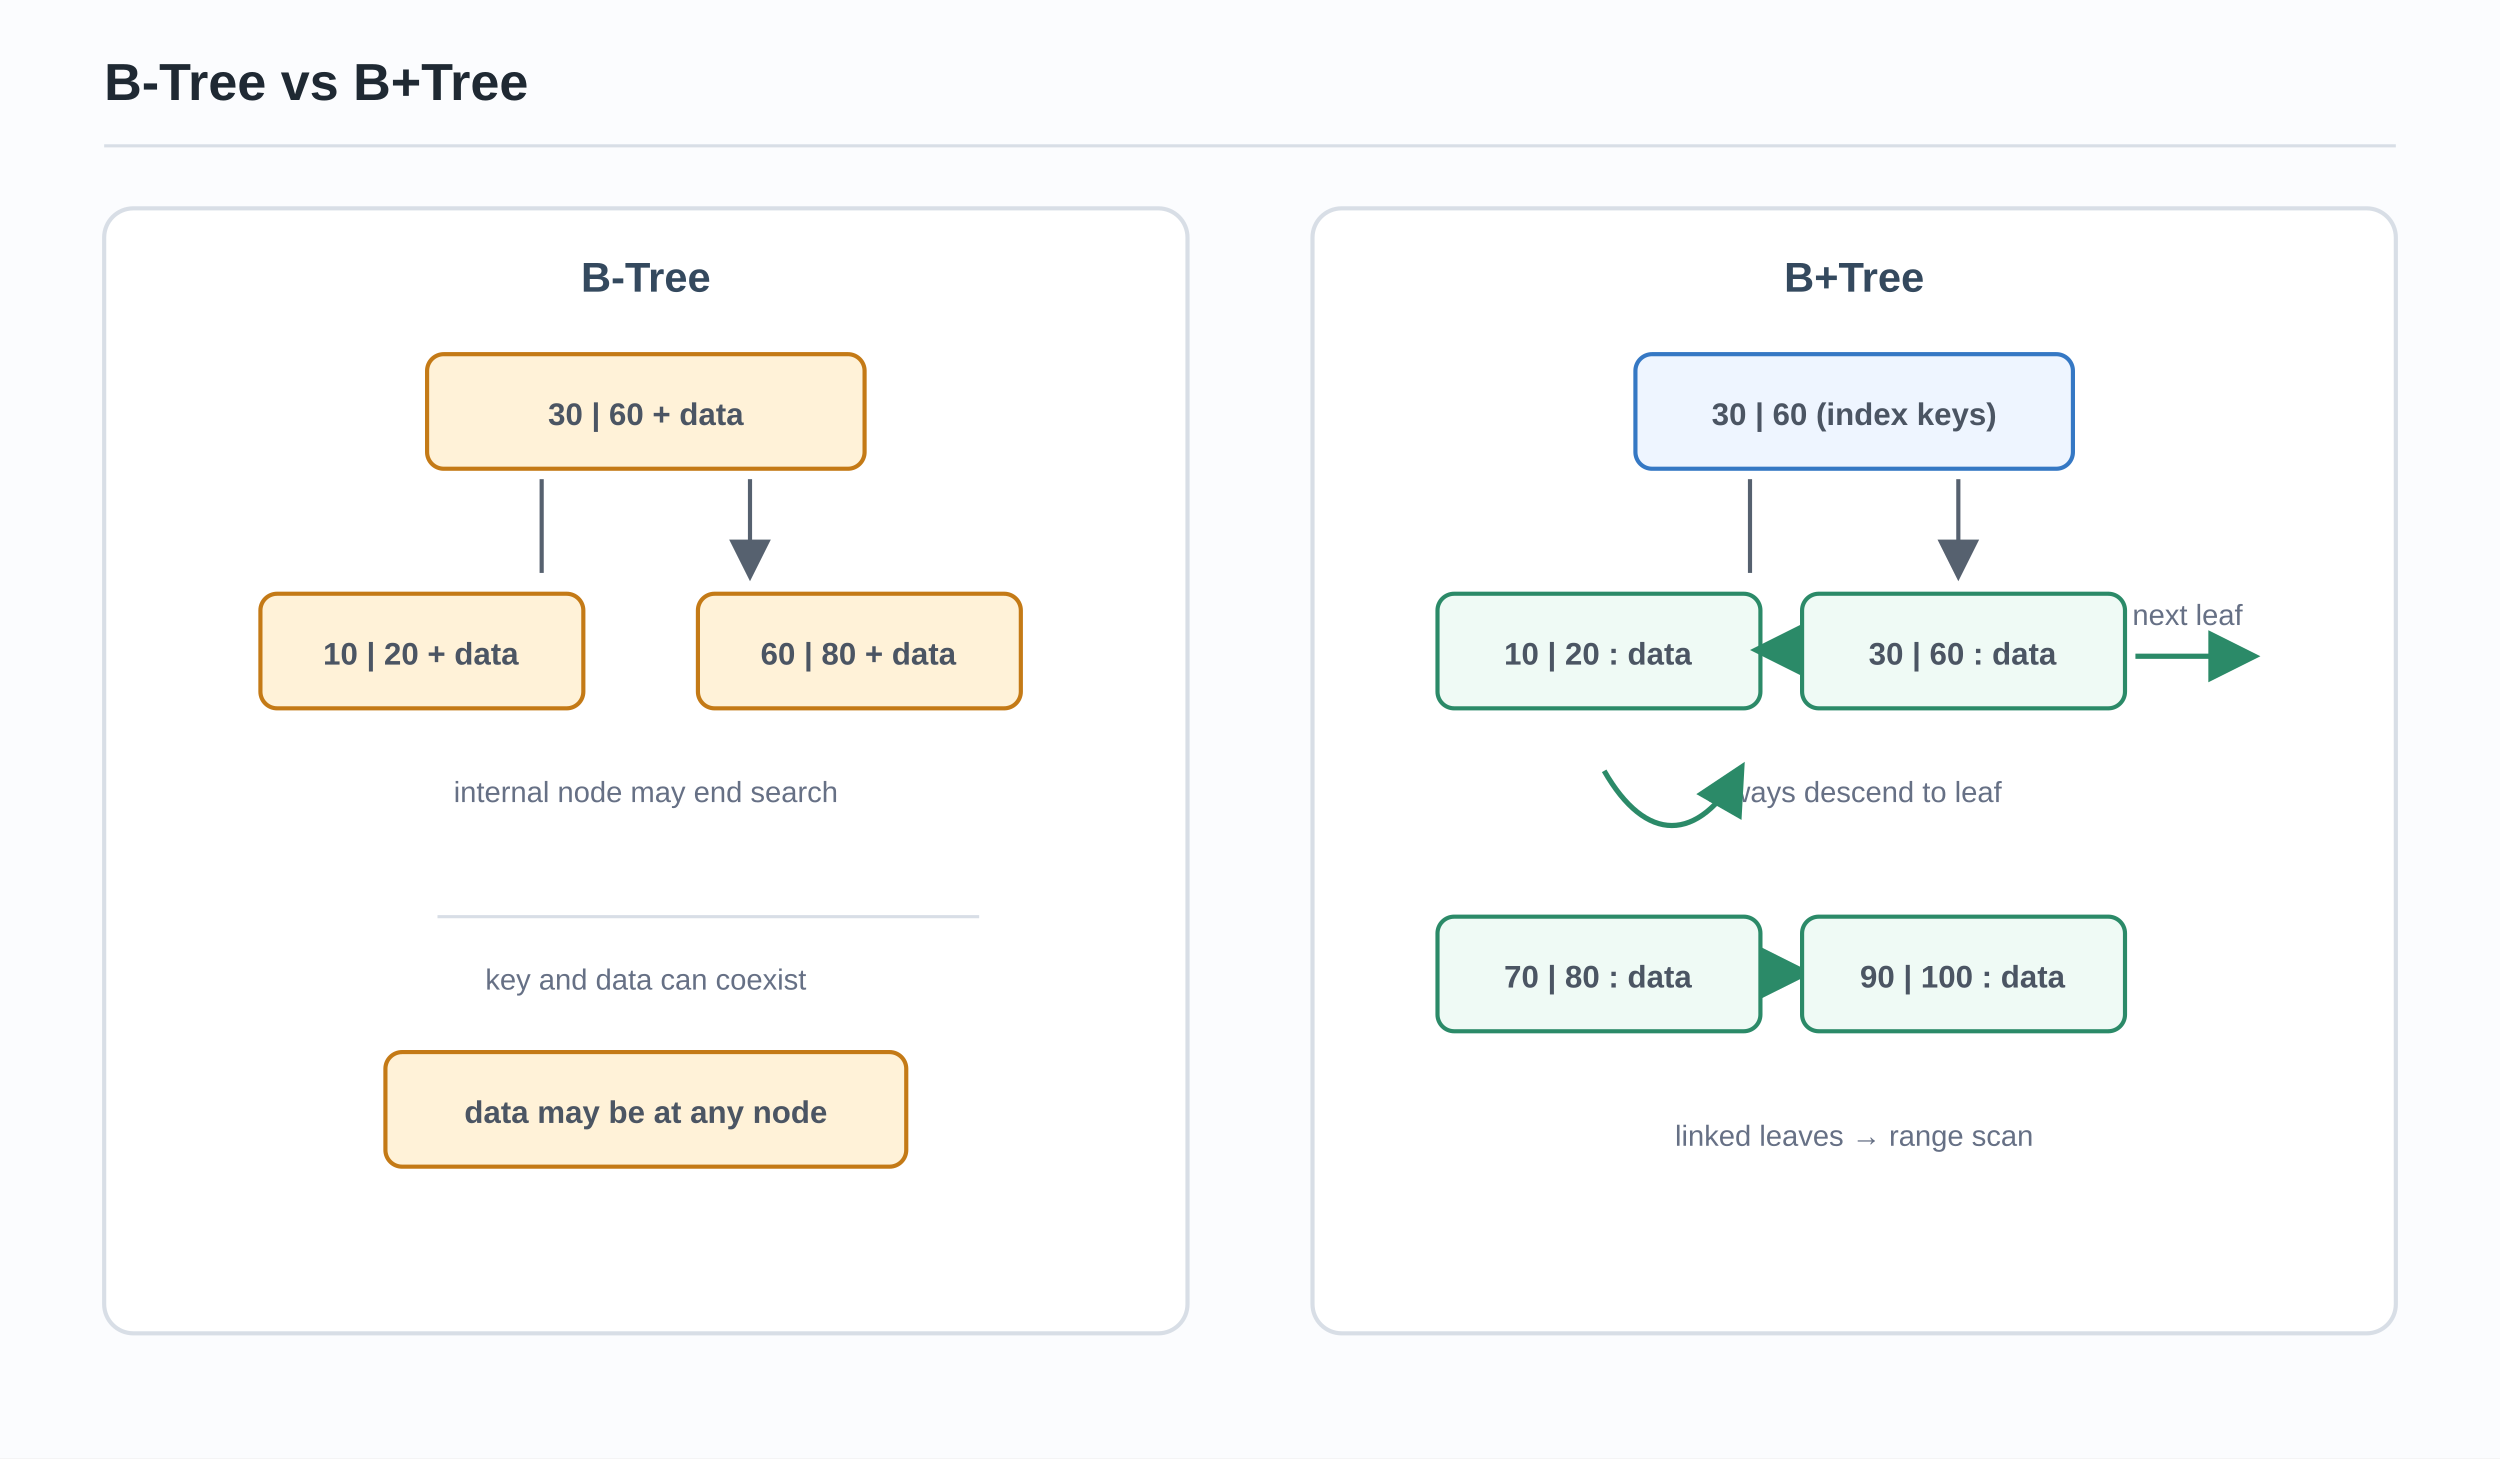
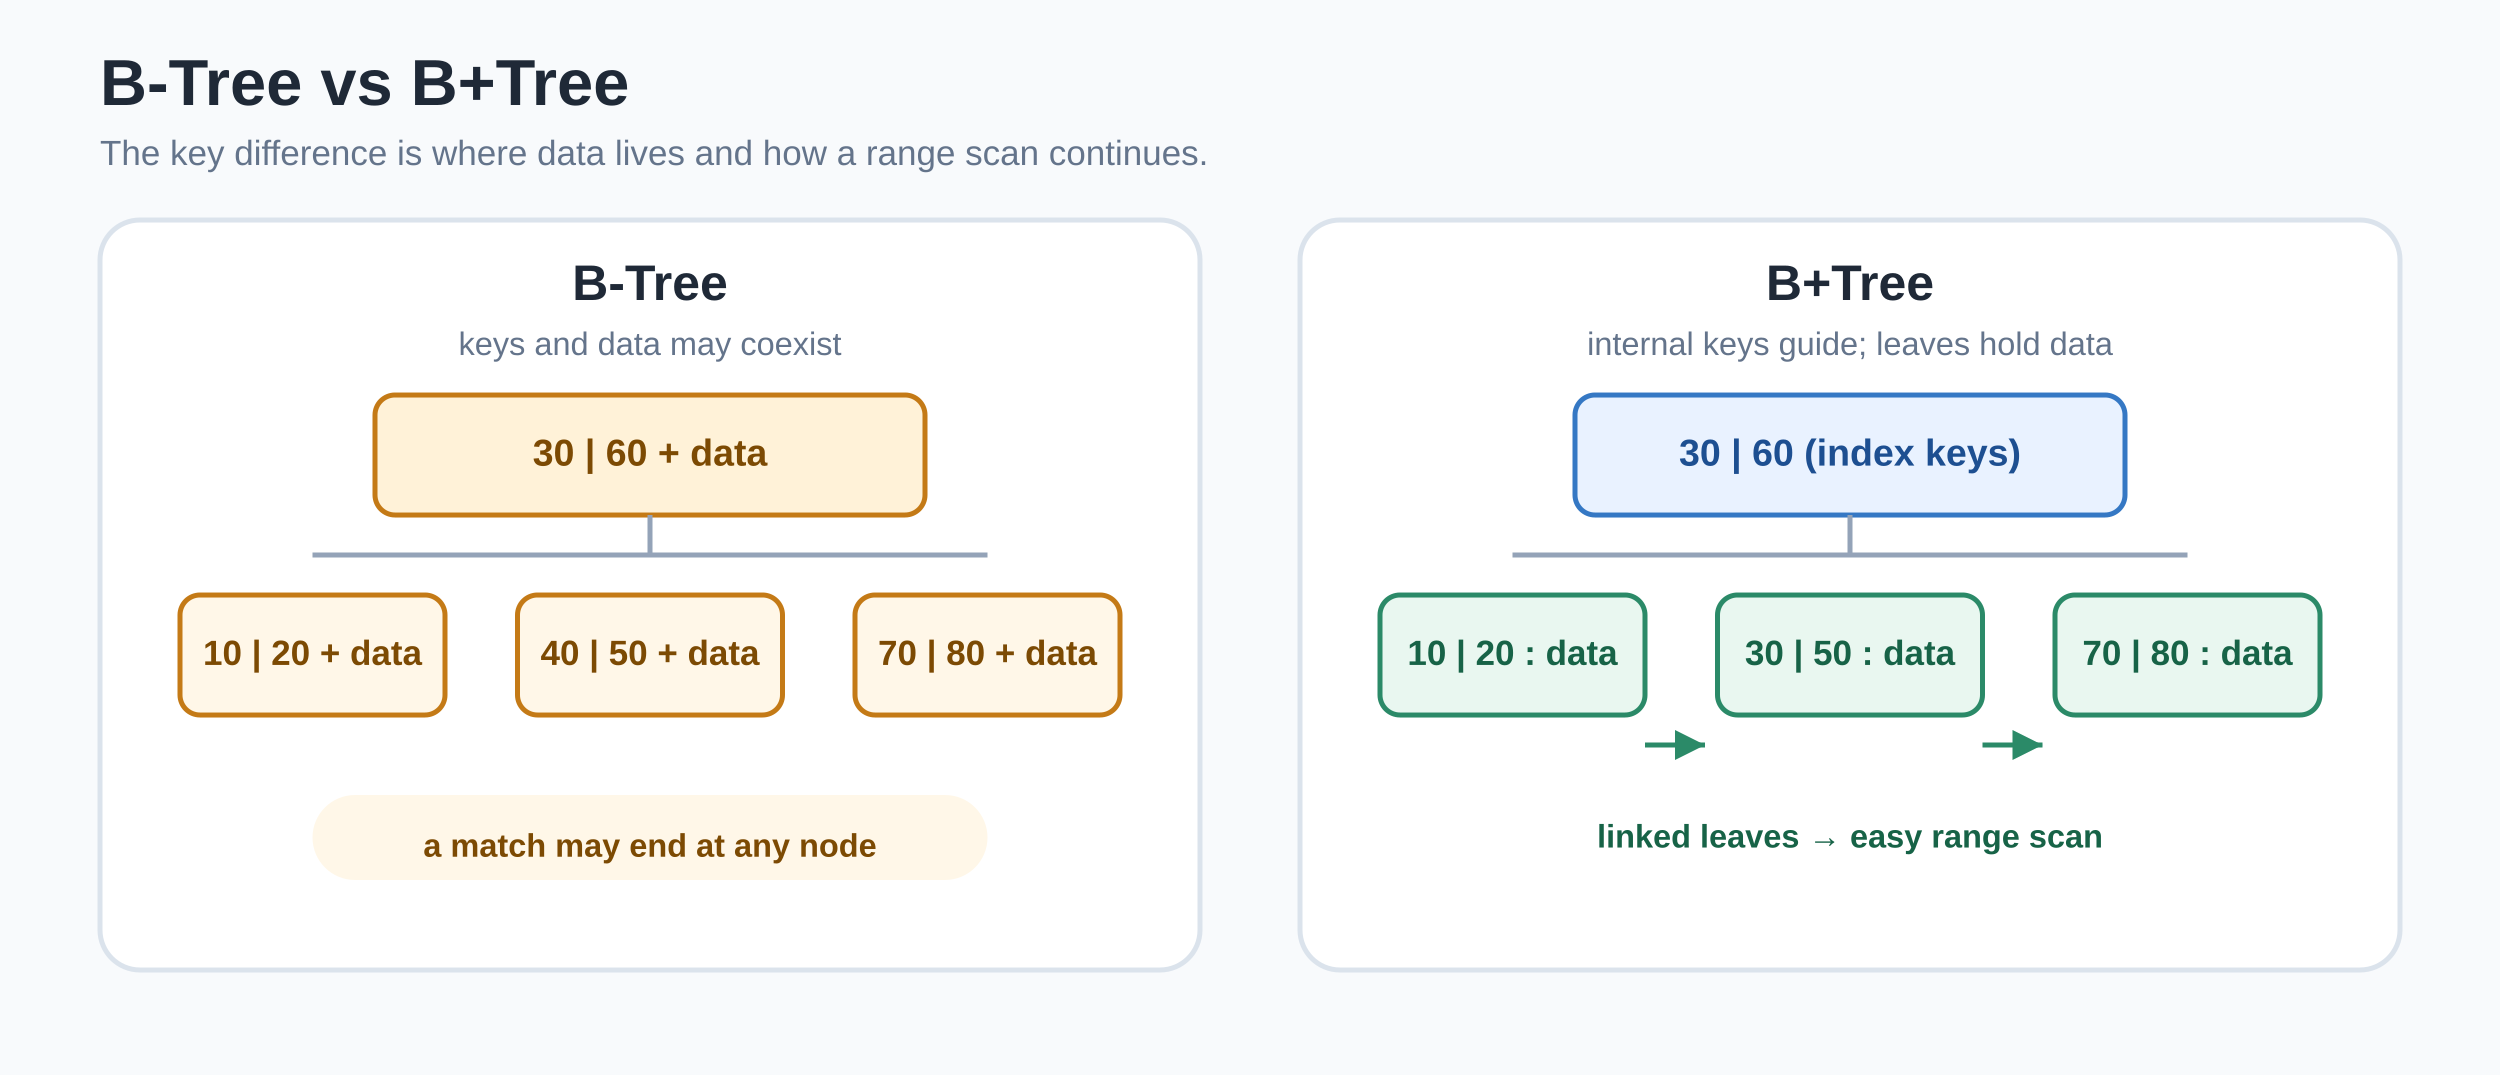
- <svg xmlns="http://www.w3.org/2000/svg" width="1200" height="700" viewBox="0 0 1200 700" role="img" aria-labelledby="title desc">
-   <defs>
-     <marker id="arrow" markerWidth="10" markerHeight="10" refX="8" refY="5" orient="auto" markerUnits="strokeWidth">
-       <path d="M0,0 L10,5 L0,10 Z" fill="#56616f" />
-     </marker>
-     <marker id="range-arrow" markerWidth="10" markerHeight="10" refX="8" refY="5" orient="auto" markerUnits="strokeWidth">
-       <path d="M0,0 L10,5 L0,10 Z" fill="#2b8a68" />
-     </marker>
-     <style>
-       .title { font: 700 25px Arial, sans-serif; fill: #1f2933; }
-       .head { font: 700 20px Arial, sans-serif; fill: #34495e; }
-       .label { font: 600 15px Arial, sans-serif; fill: #4b5563; }
-       .small { font: 500 14px Arial, sans-serif; fill: #667085; }
-       .panel { fill: #ffffff; stroke: #d8dee6; stroke-width: 2; rx: 14; }
-       .node { fill: #eef5ff; stroke: #3578c4; stroke-width: 2; rx: 8; }
-       .data { fill: #fff2d8; stroke: #c47a16; stroke-width: 2; rx: 8; }
-       .leaf { fill: #effaf5; stroke: #2b8a68; stroke-width: 2; rx: 8; }
-       .line { stroke: #56616f; stroke-width: 2; fill: none; marker-end: url(#arrow); }
-       .range { stroke: #2b8a68; stroke-width: 2.5; fill: none; marker-end: url(#range-arrow); }
-       .divider { stroke: #d8dee6; stroke-width: 1.5; }
-     </style>
-   </defs>
-   <rect width="1200" height="700" fill="#fbfcfe" />
-   <text x="50" y="48" class="title">B-Tree vs B+Tree</text>
-   <line x1="50" y1="70" x2="1150" y2="70" class="divider" />
-   <rect x="50" y="100" width="520" height="540" class="panel" />
-   <rect x="630" y="100" width="520" height="540" class="panel" />
-   <text x="310" y="140" text-anchor="middle" class="head">B-Tree</text>
-   <text x="890" y="140" text-anchor="middle" class="head">B+Tree</text>
-   <rect x="205" y="170" width="210" height="55" class="data" />
-   <text x="310" y="204" text-anchor="middle" class="label">30 | 60 + data</text>
-   <path d="M260 230 V275 M360 230 V275" class="line" />
-   <rect x="125" y="285" width="155" height="55" class="data" />
-   <text x="202" y="319" text-anchor="middle" class="label">10 | 20 + data</text>
-   <rect x="335" y="285" width="155" height="55" class="data" />
-   <text x="412" y="319" text-anchor="middle" class="label">60 | 80 + data</text>
-   <text x="310" y="385" text-anchor="middle" class="small">internal node may end search</text>
-   <path d="M210 440 H470" class="divider" />
-   <text x="310" y="475" text-anchor="middle" class="small">key and data can coexist</text>
-   <rect x="185" y="505" width="250" height="55" class="data" />
-   <text x="310" y="539" text-anchor="middle" class="label">data may be at any node</text>
-   <rect x="785" y="170" width="210" height="55" class="node" />
-   <text x="890" y="204" text-anchor="middle" class="label">30 | 60 (index keys)</text>
-   <path d="M840 230 V275 M940 230 V275" class="line" />
-   <rect x="690" y="285" width="155" height="55" class="leaf" />
-   <text x="767" y="319" text-anchor="middle" class="label">10 | 20 : data</text>
-   <rect x="865" y="285" width="155" height="55" class="leaf" />
-   <text x="942" y="319" text-anchor="middle" class="label">30 | 60 : data</text>
-   <text x="890" y="385" text-anchor="middle" class="small">always descend to leaf</text>
-   <path d="M770 370 C790 405 815 405 835 370" class="range" />
-   <path d="M1025 315 H1080" class="range" />
-   <text x="1050" y="300" text-anchor="middle" class="small">next leaf</text>
-   <rect x="690" y="440" width="155" height="55" class="leaf" />
-   <text x="767" y="474" text-anchor="middle" class="label">70 | 80 : data</text>
-   <path d="M865 312 H845" class="range" />
-   <path d="M845 467 H865" class="range" />
-   <rect x="865" y="440" width="155" height="55" class="leaf" />
-   <text x="942" y="474" text-anchor="middle" class="label">90 | 100 : data</text>
-   <text x="890" y="550" text-anchor="middle" class="small">linked leaves → range scan</text>
+ <svg xmlns="http://www.w3.org/2000/svg" width="1000" height="430" viewBox="0 0 1000 430" role="img" aria-labelledby="title desc">
+   <rect width="1000" height="430" fill="#f8fafc" />
+   <text x="40" y="42" fill="#1f2937" font-family="Arial, sans-serif" font-size="26" font-weight="700">B-Tree vs B+Tree</text>
+   <text x="40" y="66" fill="#64748b" font-family="Arial, sans-serif" font-size="14">The key difference is where data lives and how a range scan continues.</text>
+   <rect x="40" y="88" width="440" height="300" rx="16" fill="#ffffff" stroke="#dbe3ec" stroke-width="2" />
+   <text x="260" y="120" text-anchor="middle" fill="#1f2937" font-family="Arial, sans-serif" font-size="20" font-weight="700">B-Tree</text>
+   <text x="260" y="142" text-anchor="middle" fill="#64748b" font-family="Arial, sans-serif" font-size="13">keys and data may coexist</text>
+   <rect x="150" y="158" width="220" height="48" rx="8" fill="#fff2d8" stroke="#c47a16" stroke-width="2" />
+   <text x="260" y="182" text-anchor="middle" dominant-baseline="middle" fill="#7c4a03" font-family="Arial, sans-serif" font-size="15" font-weight="700">30 | 60 + data</text>
+   <line x1="260" y1="206" x2="260" y2="222" stroke="#94a3b8" stroke-width="2" />
+   <line x1="260" y1="222" x2="125" y2="222" stroke="#94a3b8" stroke-width="2" />
+   <line x1="260" y1="222" x2="395" y2="222" stroke="#94a3b8" stroke-width="2" />
+   <line x1="260" y1="222" x2="260" y2="222" stroke="#94a3b8" stroke-width="2" />
+   <rect x="72" y="238" width="106" height="48" rx="8" fill="#fff7e8" stroke="#c47a16" stroke-width="2" />
+   <rect x="207" y="238" width="106" height="48" rx="8" fill="#fff7e8" stroke="#c47a16" stroke-width="2" />
+   <rect x="342" y="238" width="106" height="48" rx="8" fill="#fff7e8" stroke="#c47a16" stroke-width="2" />
+   <text x="125" y="262" text-anchor="middle" dominant-baseline="middle" fill="#7c4a03" font-family="Arial, sans-serif" font-size="14" font-weight="700">10 | 20 + data</text>
+   <text x="260" y="262" text-anchor="middle" dominant-baseline="middle" fill="#7c4a03" font-family="Arial, sans-serif" font-size="14" font-weight="700">40 | 50 + data</text>
+   <text x="395" y="262" text-anchor="middle" dominant-baseline="middle" fill="#7c4a03" font-family="Arial, sans-serif" font-size="14" font-weight="700">70 | 80 + data</text>
+   <rect x="125" y="318" width="270" height="34" rx="17" fill="#fff7e8" />
+   <text x="260" y="339" text-anchor="middle" dominant-baseline="middle" fill="#7c4a03" font-family="Arial, sans-serif" font-size="13" font-weight="700">a match may end at any node</text>
+   <rect x="520" y="88" width="440" height="300" rx="16" fill="#ffffff" stroke="#dbe3ec" stroke-width="2" />
+   <text x="740" y="120" text-anchor="middle" fill="#1f2937" font-family="Arial, sans-serif" font-size="20" font-weight="700">B+Tree</text>
+   <text x="740" y="142" text-anchor="middle" fill="#64748b" font-family="Arial, sans-serif" font-size="13">internal keys guide; leaves hold data</text>
+   <rect x="630" y="158" width="220" height="48" rx="8" fill="#e9f2ff" stroke="#3578c4" stroke-width="2" />
+   <text x="740" y="182" text-anchor="middle" dominant-baseline="middle" fill="#1d4f91" font-family="Arial, sans-serif" font-size="15" font-weight="700">30 | 60 (index keys)</text>
+   <line x1="740" y1="206" x2="740" y2="222" stroke="#94a3b8" stroke-width="2" />
+   <line x1="740" y1="222" x2="605" y2="222" stroke="#94a3b8" stroke-width="2" />
+   <line x1="740" y1="222" x2="875" y2="222" stroke="#94a3b8" stroke-width="2" />
+   <rect x="552" y="238" width="106" height="48" rx="8" fill="#e9f7f0" stroke="#2b8a68" stroke-width="2" />
+   <rect x="687" y="238" width="106" height="48" rx="8" fill="#e9f7f0" stroke="#2b8a68" stroke-width="2" />
+   <rect x="822" y="238" width="106" height="48" rx="8" fill="#e9f7f0" stroke="#2b8a68" stroke-width="2" />
+   <text x="605" y="262" text-anchor="middle" dominant-baseline="middle" fill="#176347" font-family="Arial, sans-serif" font-size="14" font-weight="700">10 | 20 : data</text>
+   <text x="740" y="262" text-anchor="middle" dominant-baseline="middle" fill="#176347" font-family="Arial, sans-serif" font-size="14" font-weight="700">30 | 50 : data</text>
+   <text x="875" y="262" text-anchor="middle" dominant-baseline="middle" fill="#176347" font-family="Arial, sans-serif" font-size="14" font-weight="700">70 | 80 : data</text>
+   <line x1="658" y1="298" x2="682" y2="298" stroke="#2b8a68" stroke-width="2" />
+   <polygon points="682,298 670,292 670,304" fill="#2b8a68" />
+   <line x1="793" y1="298" x2="817" y2="298" stroke="#2b8a68" stroke-width="2" />
+   <polygon points="817,298 805,292 805,304" fill="#2b8a68" />
+   <text x="740" y="339" text-anchor="middle" fill="#176347" font-family="Arial, sans-serif" font-size="13" font-weight="700">linked leaves → easy range scan</text>
</svg>
